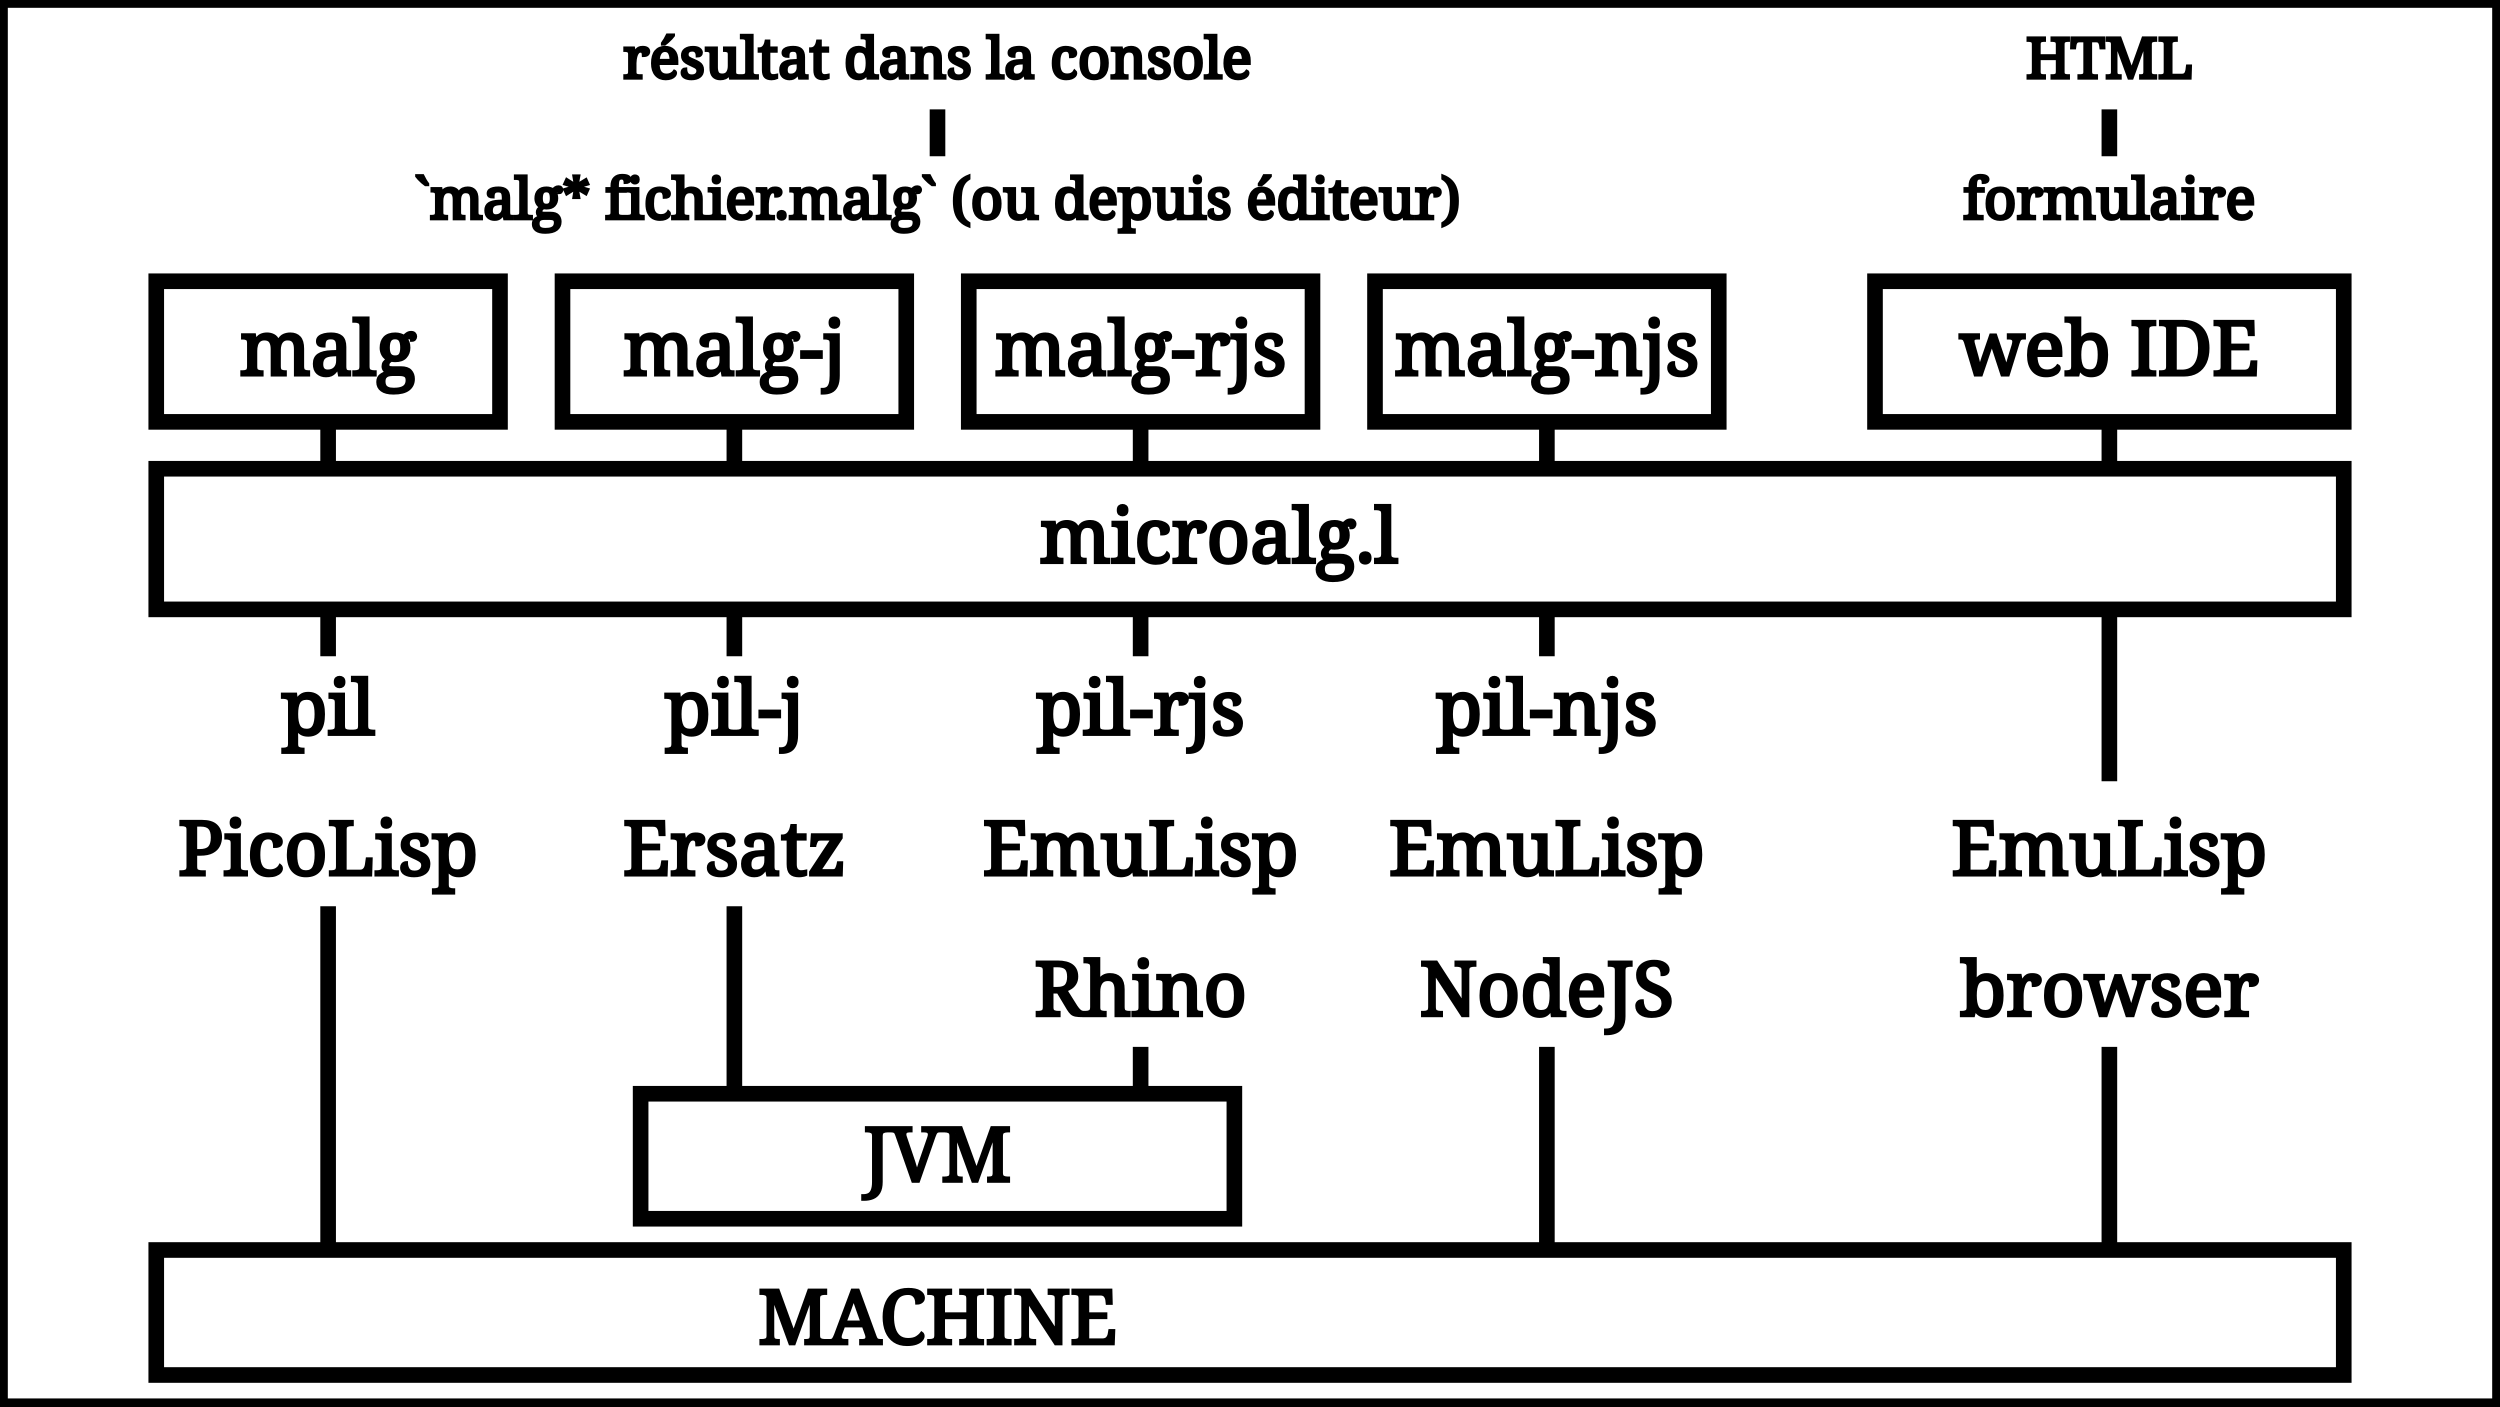
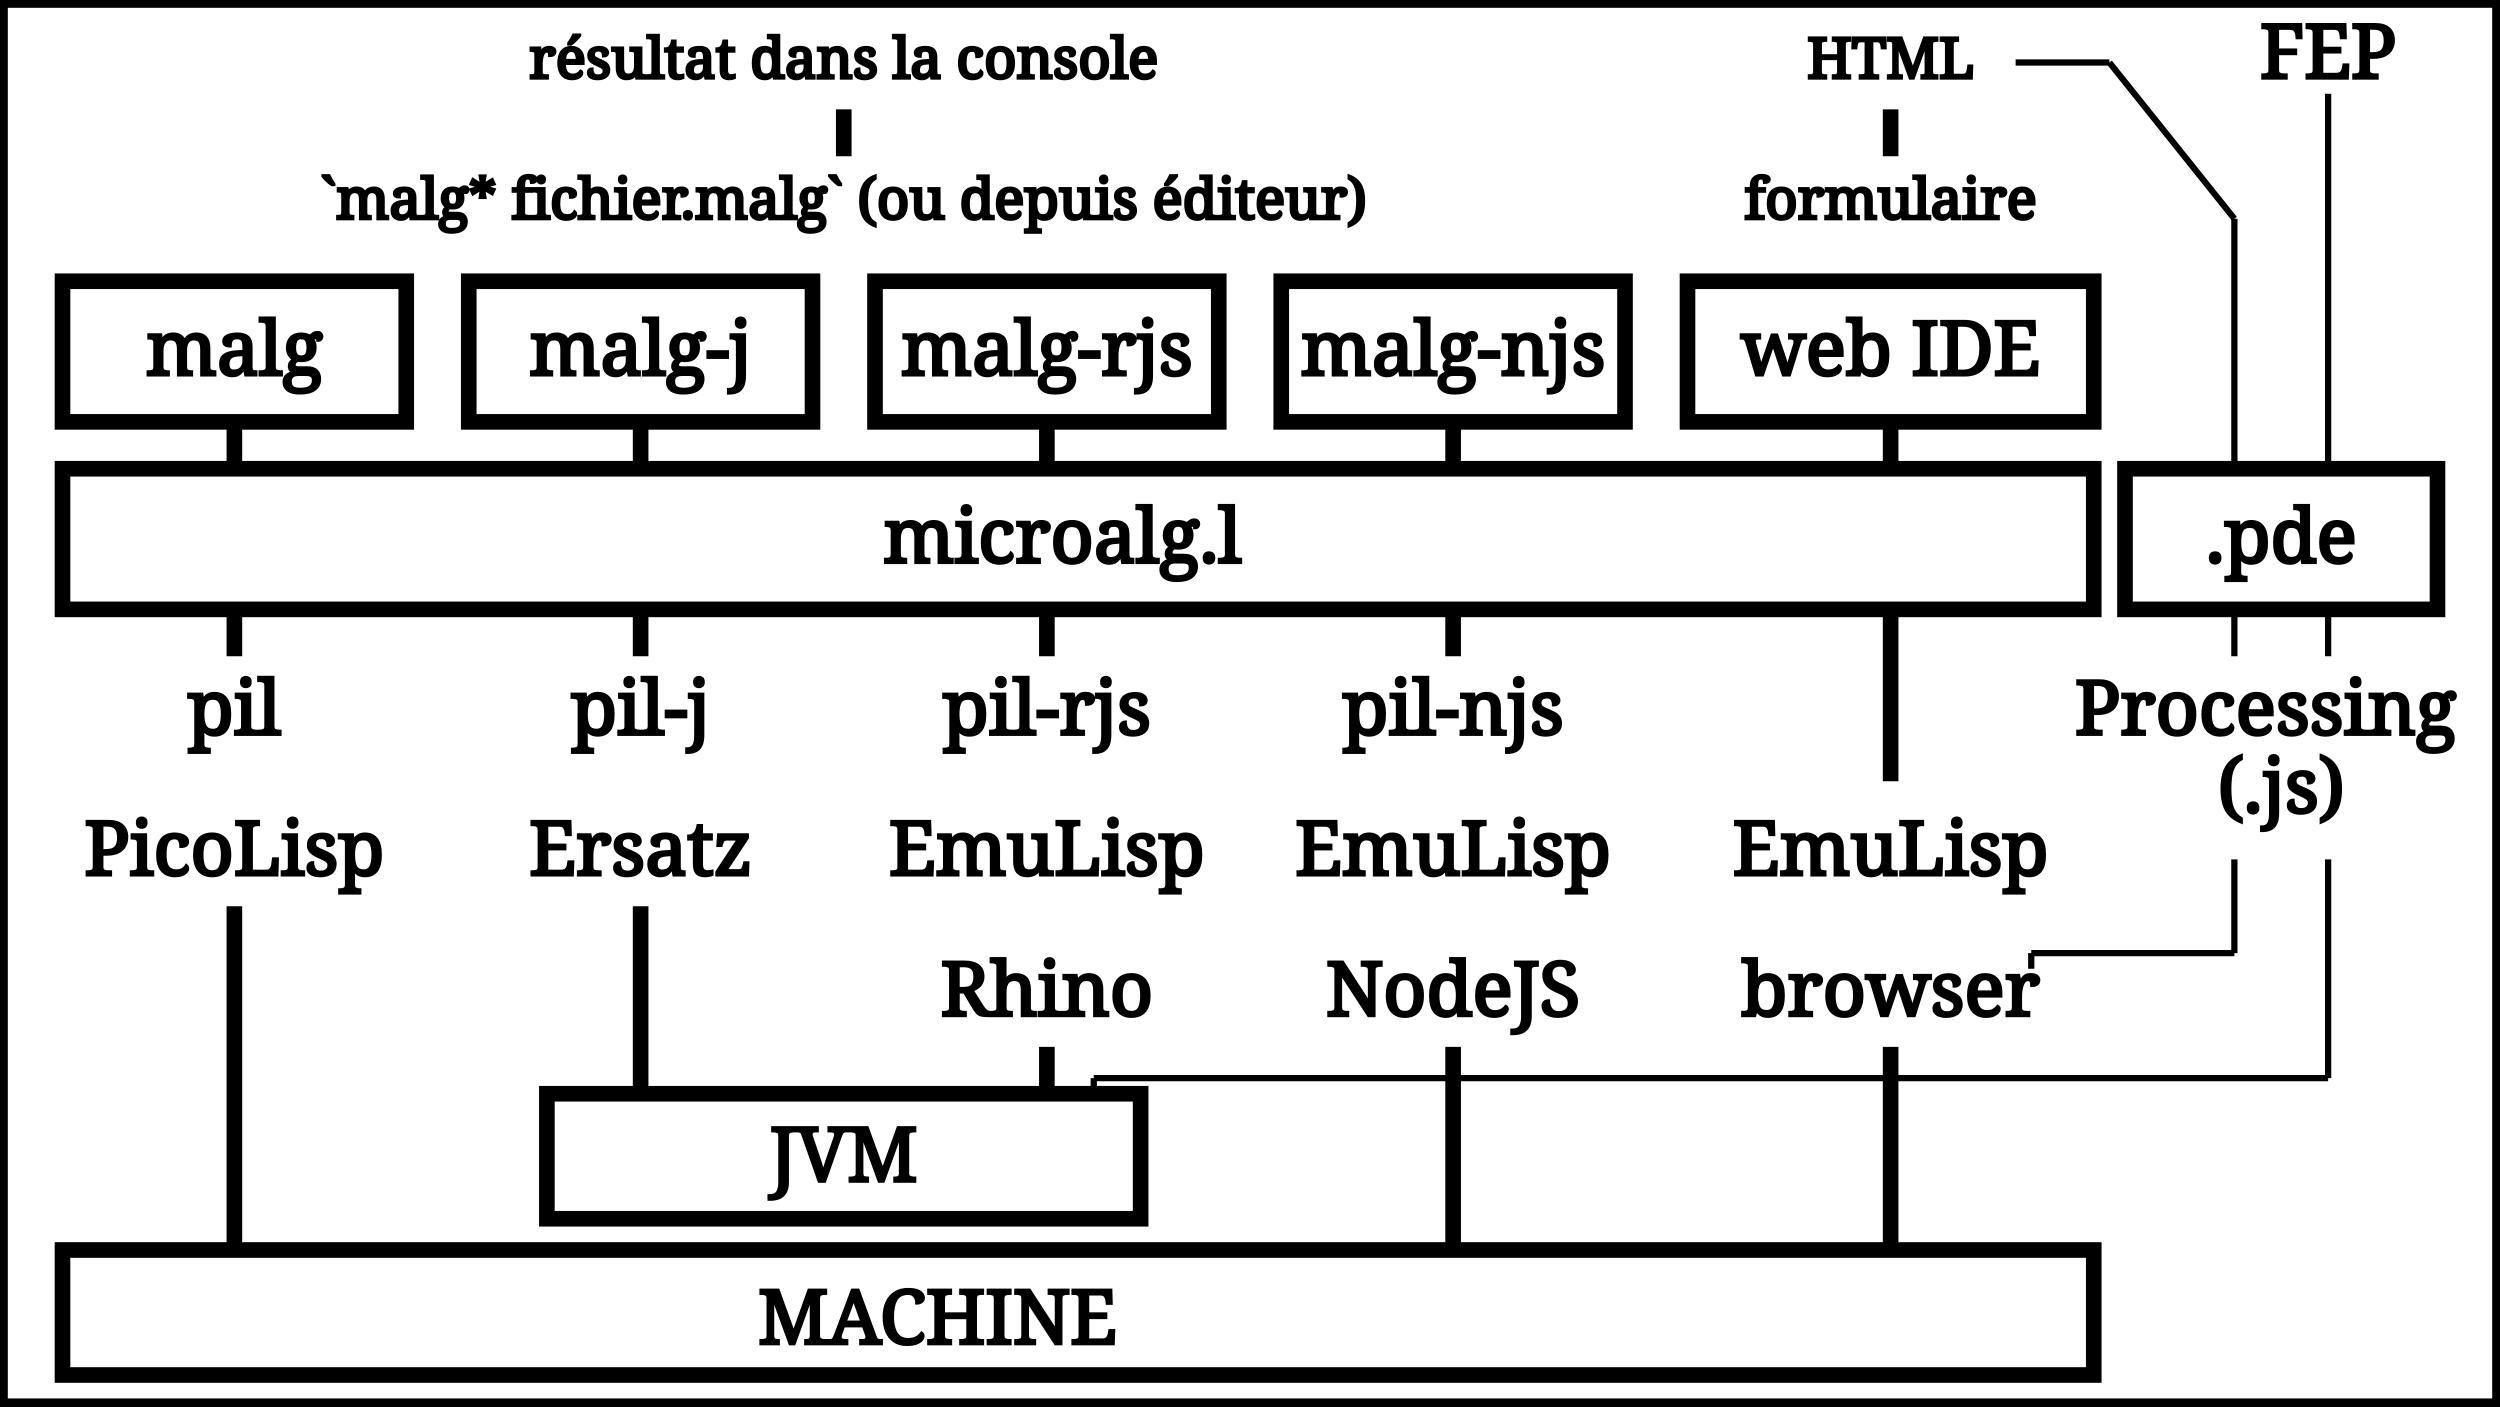
<svg xmlns="http://www.w3.org/2000/svg" width="800" height="450" stroke-width="5" stroke="#000" fill="#FFF">
  <rect height="450" width="800" x="0" y="0" />
-   <text xml:space="preserve" text-anchor="middle" font-family="serif" font-size="18" fill="#000" stroke-width="1" x="300" y="25">résultat dans la console</text>
-   <line x1="300" y1="35" x2="300" y2="50" stroke-width="5" stroke="#000" />
-   <text xml:space="preserve" text-anchor="middle" font-family="serif" font-size="18" fill="#000" stroke-width="1" x="300" y="70">`malg* fichier.malg` (ou depuis éditeur)</text>
-   <text xml:space="preserve" text-anchor="middle" font-family="serif" font-size="18" fill="#000" stroke-width="1" x="675" y="25">HTML</text>
-   <line x1="675" y1="35" x2="675" y2="50" stroke-width="5" stroke="#000" />
-   <text xml:space="preserve" text-anchor="middle" font-family="serif" font-size="18" fill="#000" stroke-width="1" x="675" y="70">formulaire</text>
-   <rect height="45" width="700" x="50" y="150" />
-   <text xml:space="preserve" text-anchor="middle" font-family="serif" font-size="24" fill="#000" stroke-width="1" x="390" y="180">microalg.l</text>
-   <rect height="45" width="110" x="50" y="90" />
-   <text xml:space="preserve" text-anchor="middle" font-family="serif" font-size="24" fill="#000" stroke-width="1" x="105" y="120">malg</text>
-   <line x1="105" y1="135" x2="105" y2="150" stroke-width="5" stroke="#000" />
-   <line x1="105" y1="195" x2="105" y2="210" stroke-width="5" stroke="#000" />
-   <text xml:space="preserve" text-anchor="middle" font-family="serif" font-size="24" fill="#000" stroke-width="1" x="105" y="235">pil</text>
-   <text xml:space="preserve" text-anchor="middle" font-family="serif" font-size="24" fill="#000" stroke-width="1" x="105" y="280">PicoLisp</text>
-   <line x1="105" y1="290" x2="105" y2="400" stroke-width="5" stroke="#000" />
-   <rect height="45" width="110" x="180" y="90" stroke-width="5" stroke="#000" fill="#FFF" />
-   <text xml:space="preserve" text-anchor="middle" font-family="serif" font-size="24" fill="#000" stroke-width="1" x="235" y="120">malg-j</text>
-   <line x1="235" y1="135" x2="235" y2="150" stroke-width="5" stroke="#000" />
-   <line x1="235" y1="195" x2="235" y2="210" stroke-width="5" stroke="#000" />
-   <text xml:space="preserve" text-anchor="middle" font-family="serif" font-size="24" fill="#000" stroke-width="1" x="235" y="235">pil-j</text>
-   <text xml:space="preserve" text-anchor="middle" font-family="serif" font-size="24" fill="#000" stroke-width="1" x="235" y="280">Ersatz</text>
-   <line x1="235" y1="290" x2="235" y2="350" stroke-width="5" stroke="#000" />
-   <rect height="45" width="110" x="310" y="90" stroke-width="5" stroke="#000" fill="#FFF" />
-   <text xml:space="preserve" text-anchor="middle" font-family="serif" font-size="24" fill="#000" stroke-width="1" x="365" y="120">malg-rjs</text>
-   <line x1="365" y1="135" x2="365" y2="150" stroke-width="5" stroke="#000" />
-   <line x1="365" y1="195" x2="365" y2="210" stroke-width="5" stroke="#000" />
-   <text xml:space="preserve" text-anchor="middle" font-family="serif" font-size="24" fill="#000" stroke-width="1" x="365" y="235">pil-rjs</text>
-   <text xml:space="preserve" text-anchor="middle" font-family="serif" font-size="24" fill="#000" stroke-width="1" x="365" y="280">EmuLisp</text>
-   <text xml:space="preserve" text-anchor="middle" font-family="serif" font-size="24" fill="#000" stroke-width="1" x="365" y="325">Rhino</text>
-   <line x1="365" y1="335" x2="365" y2="350" stroke-width="5" stroke="#000" />
-   <rect height="45" width="110" x="440" y="90" stroke-width="5" stroke="#000" fill="#FFF" />
-   <text xml:space="preserve" text-anchor="middle" font-family="serif" font-size="24" fill="#000" stroke-width="1" x="495" y="120">malg-njs</text>
-   <line x1="495" y1="135" x2="495" y2="150" stroke-width="5" stroke="#000" />
-   <line x1="495" y1="195" x2="495" y2="210" stroke-width="5" stroke="#000" />
-   <text xml:space="preserve" text-anchor="middle" font-family="serif" font-size="24" fill="#000" stroke-width="1" x="495" y="235">pil-njs</text>
-   <text xml:space="preserve" text-anchor="middle" font-family="serif" font-size="24" fill="#000" stroke-width="1" x="495" y="280">EmuLisp</text>
-   <text xml:space="preserve" text-anchor="middle" font-family="serif" font-size="24" fill="#000" stroke-width="1" x="495" y="325">NodeJS</text>
-   <line x1="495" y1="335" x2="495" y2="400" stroke-width="5" stroke="#000" />
-   <rect height="45" width="150" x="600" y="90" stroke-width="5" stroke="#000" fill="#FFF" />
-   <text xml:space="preserve" text-anchor="middle" font-family="serif" font-size="24" fill="#000" stroke-width="1" x="675" y="120">web IDE</text>
-   <line x1="675" y1="135" x2="675" y2="150" stroke-width="5" stroke="#000" />
-   <line x1="675" y1="195" x2="675" y2="250" stroke-width="5" stroke="#000" />
-   <text xml:space="preserve" text-anchor="middle" font-family="serif" font-size="24" fill="#000" stroke-width="1" x="675" y="280">EmuLisp</text>
-   <text xml:space="preserve" text-anchor="middle" font-family="serif" font-size="24" fill="#000" stroke-width="1" x="675" y="325">browser</text>
-   <line x1="675" y1="335" x2="675" y2="400" stroke-width="5" stroke="#000" />
-   <rect fill="#FFF" stroke="#000" stroke-width="5" x="205" y="350" width="190" height="40" />
-   <text xml:space="preserve" text-anchor="middle" font-family="serif" font-size="24" fill="#000" stroke-width="1" x="300" y="378">JVM</text>
-   <rect fill="#FFF" stroke="#000" stroke-width="5" x="50" y="400" width="700" height="40" />
+   <text xml:space="preserve" text-anchor="middle" font-family="serif" font-size="18" fill="#000" stroke-width="1" x="270" y="25">résultat dans la console</text>
+   <line x1="270" y1="35" x2="270" y2="50" stroke-width="5" stroke="#000" />
+   <text xml:space="preserve" text-anchor="middle" font-family="serif" font-size="18" fill="#000" stroke-width="1" x="270" y="70">`malg* fichier.malg` (ou depuis éditeur)</text>
+   <text xml:space="preserve" text-anchor="middle" font-family="serif" font-size="18" fill="#000" stroke-width="1" x="605" y="25">HTML</text>
+   <line x1="605" y1="35" x2="605" y2="50" stroke-width="5" stroke="#000" />
+   <text xml:space="preserve" text-anchor="middle" font-family="serif" font-size="18" fill="#000" stroke-width="1" x="605" y="70">formulaire</text>
+   <rect height="45" width="650" x="20" y="150" />
+   <text xml:space="preserve" text-anchor="middle" font-family="serif" font-size="24" fill="#000" stroke-width="1" x="340" y="180">microalg.l</text>
+   <rect height="45" width="110" x="20" y="90" />
+   <text xml:space="preserve" text-anchor="middle" font-family="serif" font-size="24" fill="#000" stroke-width="1" x="75" y="120">malg</text>
+   <line x1="75" y1="135" x2="75" y2="150" stroke-width="5" stroke="#000" />
+   <line x1="75" y1="195" x2="75" y2="210" stroke-width="5" stroke="#000" />
+   <text xml:space="preserve" text-anchor="middle" font-family="serif" font-size="24" fill="#000" stroke-width="1" x="75" y="235">pil</text>
+   <text xml:space="preserve" text-anchor="middle" font-family="serif" font-size="24" fill="#000" stroke-width="1" x="75" y="280">PicoLisp</text>
+   <line x1="75" y1="290" x2="75" y2="400" stroke-width="5" stroke="#000" />
+   <rect height="45" width="110" x="150" y="90" stroke-width="5" stroke="#000" fill="#FFF" />
+   <text xml:space="preserve" text-anchor="middle" font-family="serif" font-size="24" fill="#000" stroke-width="1" x="205" y="120">malg-j</text>
+   <line x1="205" y1="135" x2="205" y2="150" stroke-width="5" stroke="#000" />
+   <line x1="205" y1="195" x2="205" y2="210" stroke-width="5" stroke="#000" />
+   <text xml:space="preserve" text-anchor="middle" font-family="serif" font-size="24" fill="#000" stroke-width="1" x="205" y="235">pil-j</text>
+   <text xml:space="preserve" text-anchor="middle" font-family="serif" font-size="24" fill="#000" stroke-width="1" x="205" y="280">Ersatz</text>
+   <line x1="205" y1="290" x2="205" y2="350" stroke-width="5" stroke="#000" />
+   <rect height="45" width="110" x="280" y="90" stroke-width="5" stroke="#000" fill="#FFF" />
+   <text xml:space="preserve" text-anchor="middle" font-family="serif" font-size="24" fill="#000" stroke-width="1" x="335" y="120">malg-rjs</text>
+   <line x1="335" y1="135" x2="335" y2="150" stroke-width="5" stroke="#000" />
+   <line x1="335" y1="195" x2="335" y2="210" stroke-width="5" stroke="#000" />
+   <text xml:space="preserve" text-anchor="middle" font-family="serif" font-size="24" fill="#000" stroke-width="1" x="335" y="235">pil-rjs</text>
+   <text xml:space="preserve" text-anchor="middle" font-family="serif" font-size="24" fill="#000" stroke-width="1" x="335" y="280">EmuLisp</text>
+   <text xml:space="preserve" text-anchor="middle" font-family="serif" font-size="24" fill="#000" stroke-width="1" x="335" y="325">Rhino</text>
+   <line x1="335" y1="335" x2="335" y2="350" stroke-width="5" stroke="#000" />
+   <rect height="45" width="110" x="410" y="90" stroke-width="5" stroke="#000" fill="#FFF" />
+   <text xml:space="preserve" text-anchor="middle" font-family="serif" font-size="24" fill="#000" stroke-width="1" x="465" y="120">malg-njs</text>
+   <line x1="465" y1="135" x2="465" y2="150" stroke-width="5" stroke="#000" />
+   <line x1="465" y1="195" x2="465" y2="210" stroke-width="5" stroke="#000" />
+   <text xml:space="preserve" text-anchor="middle" font-family="serif" font-size="24" fill="#000" stroke-width="1" x="465" y="235">pil-njs</text>
+   <text xml:space="preserve" text-anchor="middle" font-family="serif" font-size="24" fill="#000" stroke-width="1" x="465" y="280">EmuLisp</text>
+   <text xml:space="preserve" text-anchor="middle" font-family="serif" font-size="24" fill="#000" stroke-width="1" x="465" y="325">NodeJS</text>
+   <line x1="465" y1="335" x2="465" y2="400" stroke-width="5" stroke="#000" />
+   <rect height="45" width="130" x="540" y="90" stroke-width="5" stroke="#000" fill="#FFF" />
+   <text xml:space="preserve" text-anchor="middle" font-family="serif" font-size="24" fill="#000" stroke-width="1" x="605" y="120">web IDE</text>
+   <line x1="605" y1="135" x2="605" y2="150" stroke-width="5" stroke="#000" />
+   <line x1="605" y1="195" x2="605" y2="250" stroke-width="5" stroke="#000" />
+   <text xml:space="preserve" text-anchor="middle" font-family="serif" font-size="24" fill="#000" stroke-width="1" x="605" y="280">EmuLisp</text>
+   <text xml:space="preserve" text-anchor="middle" font-family="serif" font-size="24" fill="#000" stroke-width="1" x="605" y="325">browser</text>
+   <line x1="605" y1="335" x2="605" y2="400" stroke-width="5" stroke="#000" />
+   <rect fill="#FFF" stroke="#000" stroke-width="5" x="175" y="350" width="190" height="40" />
+   <text xml:space="preserve" text-anchor="middle" font-family="serif" font-size="24" fill="#000" stroke-width="1" x="270" y="378">JVM</text>
+   <rect fill="#FFF" stroke="#000" stroke-width="5" x="20" y="400" width="650" height="40" />
  <text xml:space="preserve" text-anchor="middle" font-family="serif" font-size="24" fill="#000" stroke-width="1" x="300" y="430">MACHINE</text>
+   <line stroke="#000" stroke-width="2" x1="350" y1="350" x2="350" y2="345" />
+   <line stroke="#000" stroke-width="2" x1="350" y1="345" x2="745" y2="345" />
+   <line stroke="#000" stroke-width="2" x1="745" y1="345" x2="745" y2="275" />
+   <line stroke="#000" stroke-width="2" x1="745" y1="210" x2="745" y2="195" />
+   <line stroke="#000" stroke-width="2" x1="745" y1="150" x2="745" y2="30" />
+   <line stroke="#000" stroke-width="2" x1="650" y1="310" x2="650" y2="305" />
+   <line stroke="#000" stroke-width="2" x1="650" y1="305" x2="715" y2="305" />
+   <line stroke="#000" stroke-width="2" x1="715" y1="305" x2="715" y2="275" />
+   <line stroke="#000" stroke-width="2" x1="715" y1="210" x2="715" y2="195" />
+   <line stroke="#000" stroke-width="2" x1="715" y1="150" x2="715" y2="70" />
+   <line stroke="#000" stroke-width="2" x1="715" y1="70" x2="675" y2="20" />
+   <line stroke="#000" stroke-width="2" x1="675" y1="20" x2="645" y2="20" />
+   <text xml:space="preserve" text-anchor="middle" font-family="serif" font-size="24" fill="#000" stroke-width="1" x="725" y="235">Processing</text>
+   <text xml:space="preserve" text-anchor="middle" font-family="serif" font-size="24" fill="#000" stroke-width="1" x="730" y="260">(.js)</text>
+   <text xml:space="preserve" text-anchor="middle" font-family="serif" font-size="24" fill="#000" stroke-width="1" x="745" y="25">FEP</text>
+   <rect fill="#FFF" stroke="#000" stroke-width="5" x="680" y="150" width="100" height="45" />
+   <text xml:space="preserve" text-anchor="middle" font-family="serif" font-size="24" fill="#000" stroke-width="1" x="730" y="180">.pde</text>
</svg>
